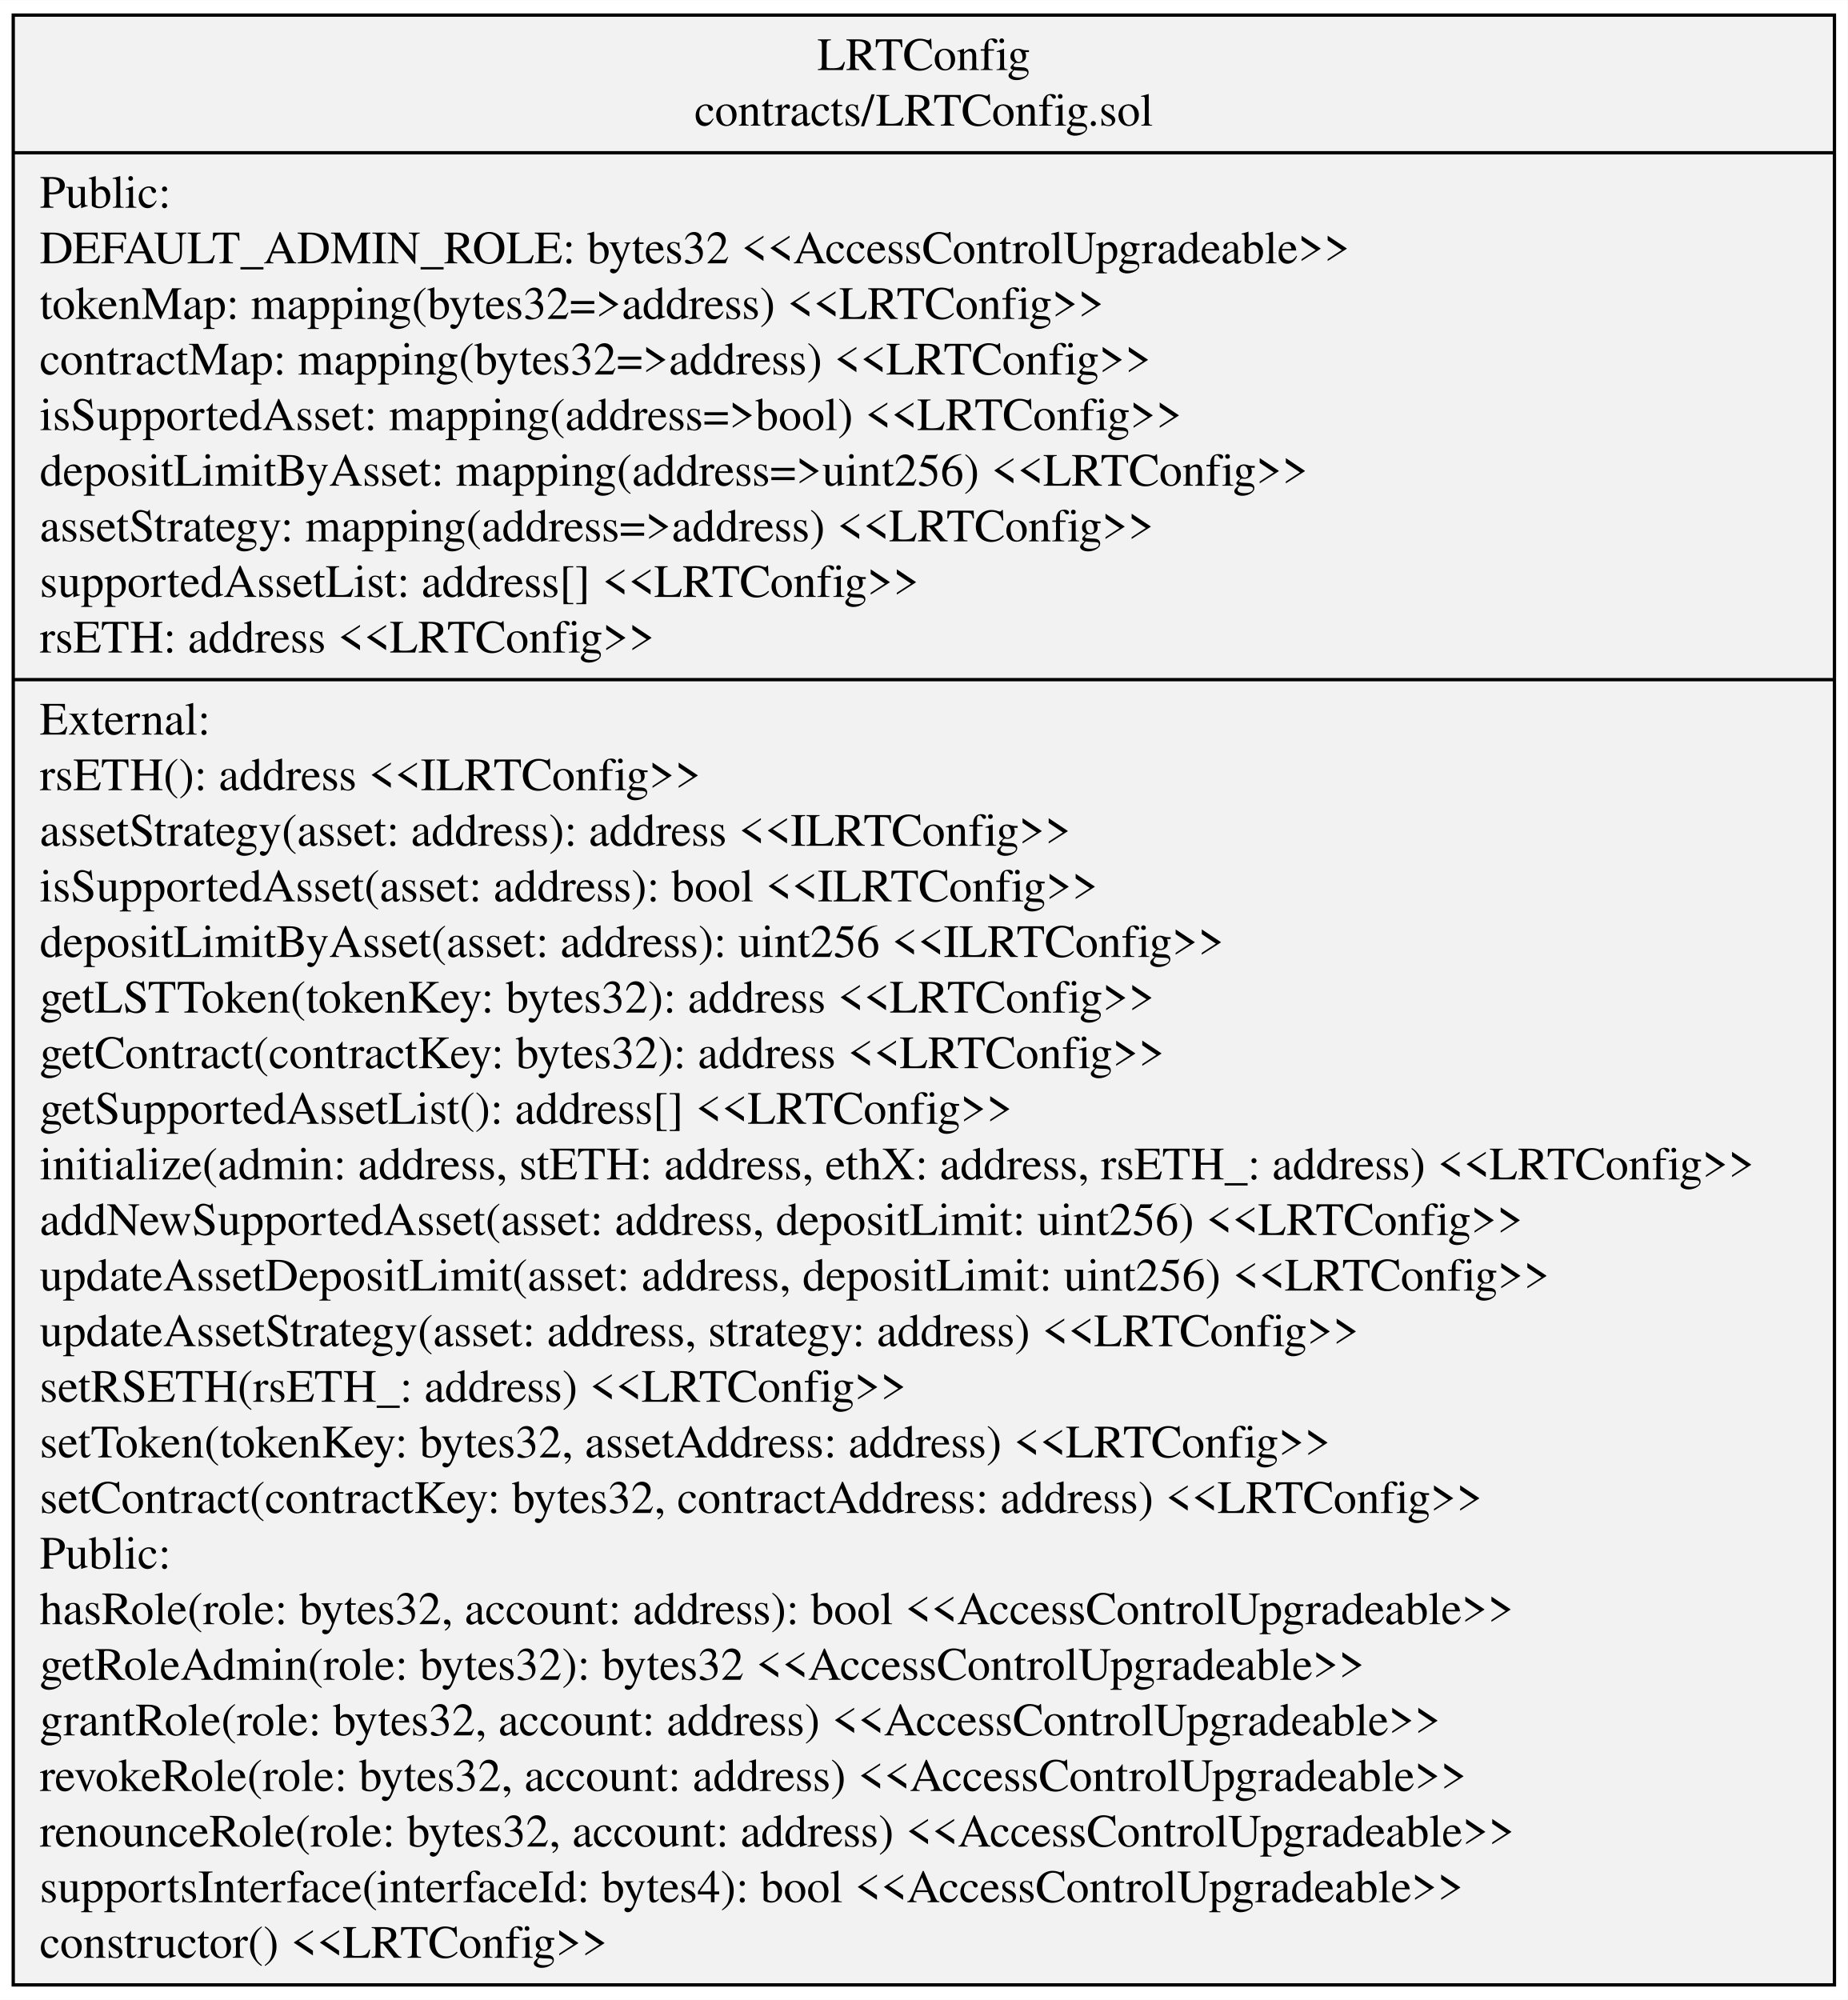
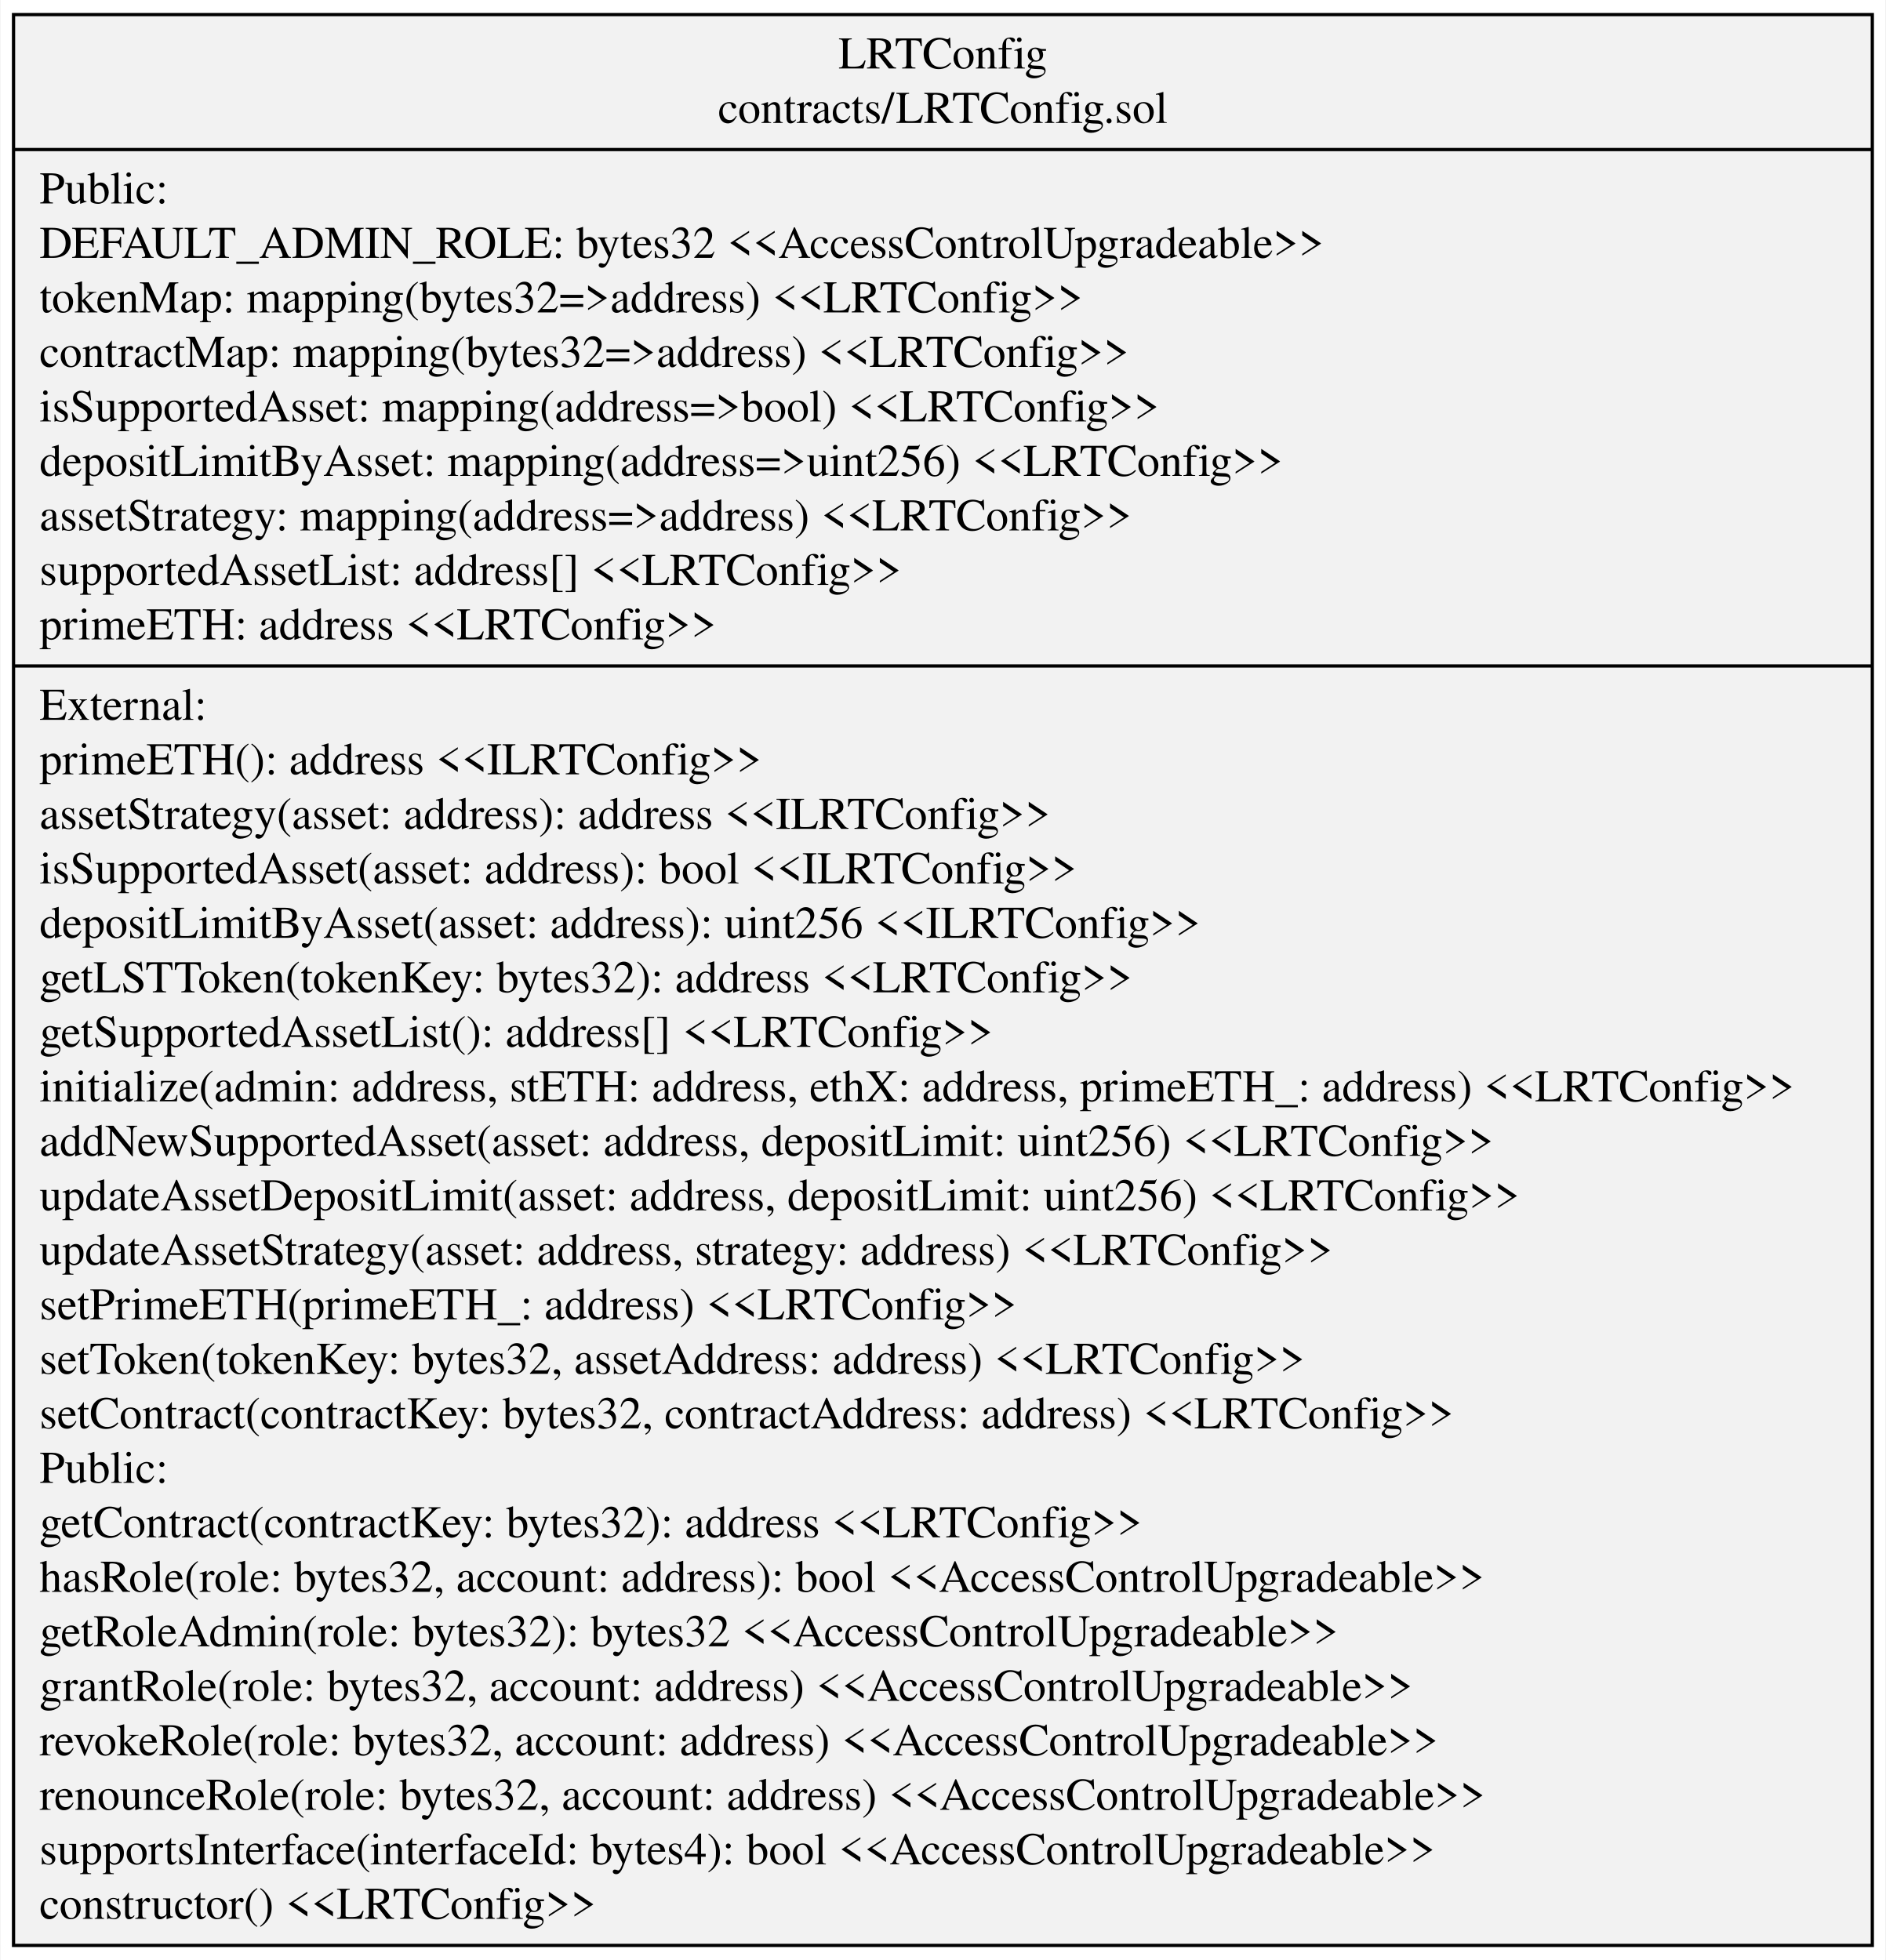
- <svg xmlns="http://www.w3.org/2000/svg" width="558pt" height="604pt" viewBox="0.00 0.00 558.30 604.20">
+ <svg xmlns="http://www.w3.org/2000/svg" width="581pt" height="604pt" viewBox="0.00 0.00 580.85 604.20">
  <g id="graph0" class="graph" transform="scale(1 1) rotate(0) translate(4 600.2)">
-     <polygon fill="white" stroke="transparent" points="-4,4 -4,-600.2 554.3,-600.2 554.3,4 -4,4" />
+     <polygon fill="white" stroke="transparent" points="-4,4 -4,-600.2 576.85,-600.2 576.85,4 -4,4" />
    <g id="node1" class="node">
-       <polygon fill="#f2f2f2" stroke="black" points="0,-0.5 0,-595.7 550.3,-595.7 550.3,-0.5 0,-0.5" />
-       <text text-anchor="middle" x="275.15" y="-579.1" font-family="Times,serif" font-size="14.00">LRTConfig</text>
-       <text text-anchor="middle" x="275.15" y="-562.3" font-family="Times,serif" font-size="14.00">contracts/LRTConfig.sol</text>
-       <polyline fill="none" stroke="black" points="0,-554.1 550.3,-554.1 " />
+       <polygon fill="#f2f2f2" stroke="black" points="0,-0.5 0,-595.7 572.85,-595.7 572.85,-0.5 0,-0.5" />
+       <text text-anchor="middle" x="286.42" y="-579.1" font-family="Times,serif" font-size="14.00">LRTConfig</text>
+       <text text-anchor="middle" x="286.42" y="-562.3" font-family="Times,serif" font-size="14.00">contracts/LRTConfig.sol</text>
+       <polyline fill="none" stroke="black" points="0,-554.1 572.85,-554.1 " />
      <text text-anchor="start" x="8" y="-537.5" font-family="Times,serif" font-size="14.00">Public:</text>
      <text text-anchor="start" x="8" y="-520.7" font-family="Times,serif" font-size="14.00">   DEFAULT_ADMIN_ROLE: bytes32 &lt;&lt;AccessControlUpgradeable&gt;&gt;</text>
      <text text-anchor="start" x="8" y="-503.9" font-family="Times,serif" font-size="14.00">   tokenMap: mapping(bytes32=&gt;address) &lt;&lt;LRTConfig&gt;&gt;</text>
      <text text-anchor="start" x="8" y="-487.1" font-family="Times,serif" font-size="14.00">   contractMap: mapping(bytes32=&gt;address) &lt;&lt;LRTConfig&gt;&gt;</text>
      <text text-anchor="start" x="8" y="-470.3" font-family="Times,serif" font-size="14.00">   isSupportedAsset: mapping(address=&gt;bool) &lt;&lt;LRTConfig&gt;&gt;</text>
      <text text-anchor="start" x="8" y="-453.5" font-family="Times,serif" font-size="14.00">   depositLimitByAsset: mapping(address=&gt;uint256) &lt;&lt;LRTConfig&gt;&gt;</text>
      <text text-anchor="start" x="8" y="-436.7" font-family="Times,serif" font-size="14.00">   assetStrategy: mapping(address=&gt;address) &lt;&lt;LRTConfig&gt;&gt;</text>
      <text text-anchor="start" x="8" y="-419.9" font-family="Times,serif" font-size="14.00">   supportedAssetList: address[] &lt;&lt;LRTConfig&gt;&gt;</text>
-       <text text-anchor="start" x="8" y="-403.1" font-family="Times,serif" font-size="14.00">   rsETH: address &lt;&lt;LRTConfig&gt;&gt;</text>
-       <polyline fill="none" stroke="black" points="0,-394.9 550.3,-394.9 " />
+       <text text-anchor="start" x="8" y="-403.1" font-family="Times,serif" font-size="14.00">   primeETH: address &lt;&lt;LRTConfig&gt;&gt;</text>
+       <polyline fill="none" stroke="black" points="0,-394.9 572.85,-394.9 " />
      <text text-anchor="start" x="8" y="-378.3" font-family="Times,serif" font-size="14.00">External:</text>
-       <text text-anchor="start" x="8" y="-361.5" font-family="Times,serif" font-size="14.00">     rsETH(): address &lt;&lt;ILRTConfig&gt;&gt;</text>
+       <text text-anchor="start" x="8" y="-361.5" font-family="Times,serif" font-size="14.00">     primeETH(): address &lt;&lt;ILRTConfig&gt;&gt;</text>
      <text text-anchor="start" x="8" y="-344.7" font-family="Times,serif" font-size="14.00">     assetStrategy(asset: address): address &lt;&lt;ILRTConfig&gt;&gt;</text>
      <text text-anchor="start" x="8" y="-327.9" font-family="Times,serif" font-size="14.00">     isSupportedAsset(asset: address): bool &lt;&lt;ILRTConfig&gt;&gt;</text>
      <text text-anchor="start" x="8" y="-311.1" font-family="Times,serif" font-size="14.00">     depositLimitByAsset(asset: address): uint256 &lt;&lt;ILRTConfig&gt;&gt;</text>
      <text text-anchor="start" x="8" y="-294.3" font-family="Times,serif" font-size="14.00">    getLSTToken(tokenKey: bytes32): address &lt;&lt;LRTConfig&gt;&gt;</text>
-       <text text-anchor="start" x="8" y="-277.5" font-family="Times,serif" font-size="14.00">    getContract(contractKey: bytes32): address &lt;&lt;LRTConfig&gt;&gt;</text>
-       <text text-anchor="start" x="8" y="-260.7" font-family="Times,serif" font-size="14.00">    getSupportedAssetList(): address[] &lt;&lt;LRTConfig&gt;&gt;</text>
-       <text text-anchor="start" x="8" y="-243.9" font-family="Times,serif" font-size="14.00">    initialize(admin: address, stETH: address, ethX: address, rsETH_: address) &lt;&lt;LRTConfig&gt;&gt;</text>
-       <text text-anchor="start" x="8" y="-227.1" font-family="Times,serif" font-size="14.00">    addNewSupportedAsset(asset: address, depositLimit: uint256) &lt;&lt;LRTConfig&gt;&gt;</text>
-       <text text-anchor="start" x="8" y="-210.3" font-family="Times,serif" font-size="14.00">    updateAssetDepositLimit(asset: address, depositLimit: uint256) &lt;&lt;LRTConfig&gt;&gt;</text>
-       <text text-anchor="start" x="8" y="-193.5" font-family="Times,serif" font-size="14.00">    updateAssetStrategy(asset: address, strategy: address) &lt;&lt;LRTConfig&gt;&gt;</text>
-       <text text-anchor="start" x="8" y="-176.7" font-family="Times,serif" font-size="14.00">    setRSETH(rsETH_: address) &lt;&lt;LRTConfig&gt;&gt;</text>
-       <text text-anchor="start" x="8" y="-159.9" font-family="Times,serif" font-size="14.00">    setToken(tokenKey: bytes32, assetAddress: address) &lt;&lt;LRTConfig&gt;&gt;</text>
-       <text text-anchor="start" x="8" y="-143.1" font-family="Times,serif" font-size="14.00">    setContract(contractKey: bytes32, contractAddress: address) &lt;&lt;LRTConfig&gt;&gt;</text>
-       <text text-anchor="start" x="8" y="-126.3" font-family="Times,serif" font-size="14.00">Public:</text>
+       <text text-anchor="start" x="8" y="-277.5" font-family="Times,serif" font-size="14.00">    getSupportedAssetList(): address[] &lt;&lt;LRTConfig&gt;&gt;</text>
+       <text text-anchor="start" x="8" y="-260.7" font-family="Times,serif" font-size="14.00">    initialize(admin: address, stETH: address, ethX: address, primeETH_: address) &lt;&lt;LRTConfig&gt;&gt;</text>
+       <text text-anchor="start" x="8" y="-243.9" font-family="Times,serif" font-size="14.00">    addNewSupportedAsset(asset: address, depositLimit: uint256) &lt;&lt;LRTConfig&gt;&gt;</text>
+       <text text-anchor="start" x="8" y="-227.1" font-family="Times,serif" font-size="14.00">    updateAssetDepositLimit(asset: address, depositLimit: uint256) &lt;&lt;LRTConfig&gt;&gt;</text>
+       <text text-anchor="start" x="8" y="-210.3" font-family="Times,serif" font-size="14.00">    updateAssetStrategy(asset: address, strategy: address) &lt;&lt;LRTConfig&gt;&gt;</text>
+       <text text-anchor="start" x="8" y="-193.5" font-family="Times,serif" font-size="14.00">    setPrimeETH(primeETH_: address) &lt;&lt;LRTConfig&gt;&gt;</text>
+       <text text-anchor="start" x="8" y="-176.7" font-family="Times,serif" font-size="14.00">    setToken(tokenKey: bytes32, assetAddress: address) &lt;&lt;LRTConfig&gt;&gt;</text>
+       <text text-anchor="start" x="8" y="-159.9" font-family="Times,serif" font-size="14.00">    setContract(contractKey: bytes32, contractAddress: address) &lt;&lt;LRTConfig&gt;&gt;</text>
+       <text text-anchor="start" x="8" y="-143.1" font-family="Times,serif" font-size="14.00">Public:</text>
+       <text text-anchor="start" x="8" y="-126.3" font-family="Times,serif" font-size="14.00">    getContract(contractKey: bytes32): address &lt;&lt;LRTConfig&gt;&gt;</text>
      <text text-anchor="start" x="8" y="-109.5" font-family="Times,serif" font-size="14.00">    hasRole(role: bytes32, account: address): bool &lt;&lt;AccessControlUpgradeable&gt;&gt;</text>
      <text text-anchor="start" x="8" y="-92.7" font-family="Times,serif" font-size="14.00">    getRoleAdmin(role: bytes32): bytes32 &lt;&lt;AccessControlUpgradeable&gt;&gt;</text>
      <text text-anchor="start" x="8" y="-75.9" font-family="Times,serif" font-size="14.00">    grantRole(role: bytes32, account: address) &lt;&lt;AccessControlUpgradeable&gt;&gt;</text>
      <text text-anchor="start" x="8" y="-59.1" font-family="Times,serif" font-size="14.00">    revokeRole(role: bytes32, account: address) &lt;&lt;AccessControlUpgradeable&gt;&gt;</text>
      <text text-anchor="start" x="8" y="-42.3" font-family="Times,serif" font-size="14.00">    renounceRole(role: bytes32, account: address) &lt;&lt;AccessControlUpgradeable&gt;&gt;</text>
      <text text-anchor="start" x="8" y="-25.5" font-family="Times,serif" font-size="14.00">    supportsInterface(interfaceId: bytes4): bool &lt;&lt;AccessControlUpgradeable&gt;&gt;</text>
      <text text-anchor="start" x="8" y="-8.7" font-family="Times,serif" font-size="14.00">    constructor() &lt;&lt;LRTConfig&gt;&gt;</text>
    </g>
  </g>
</svg>
